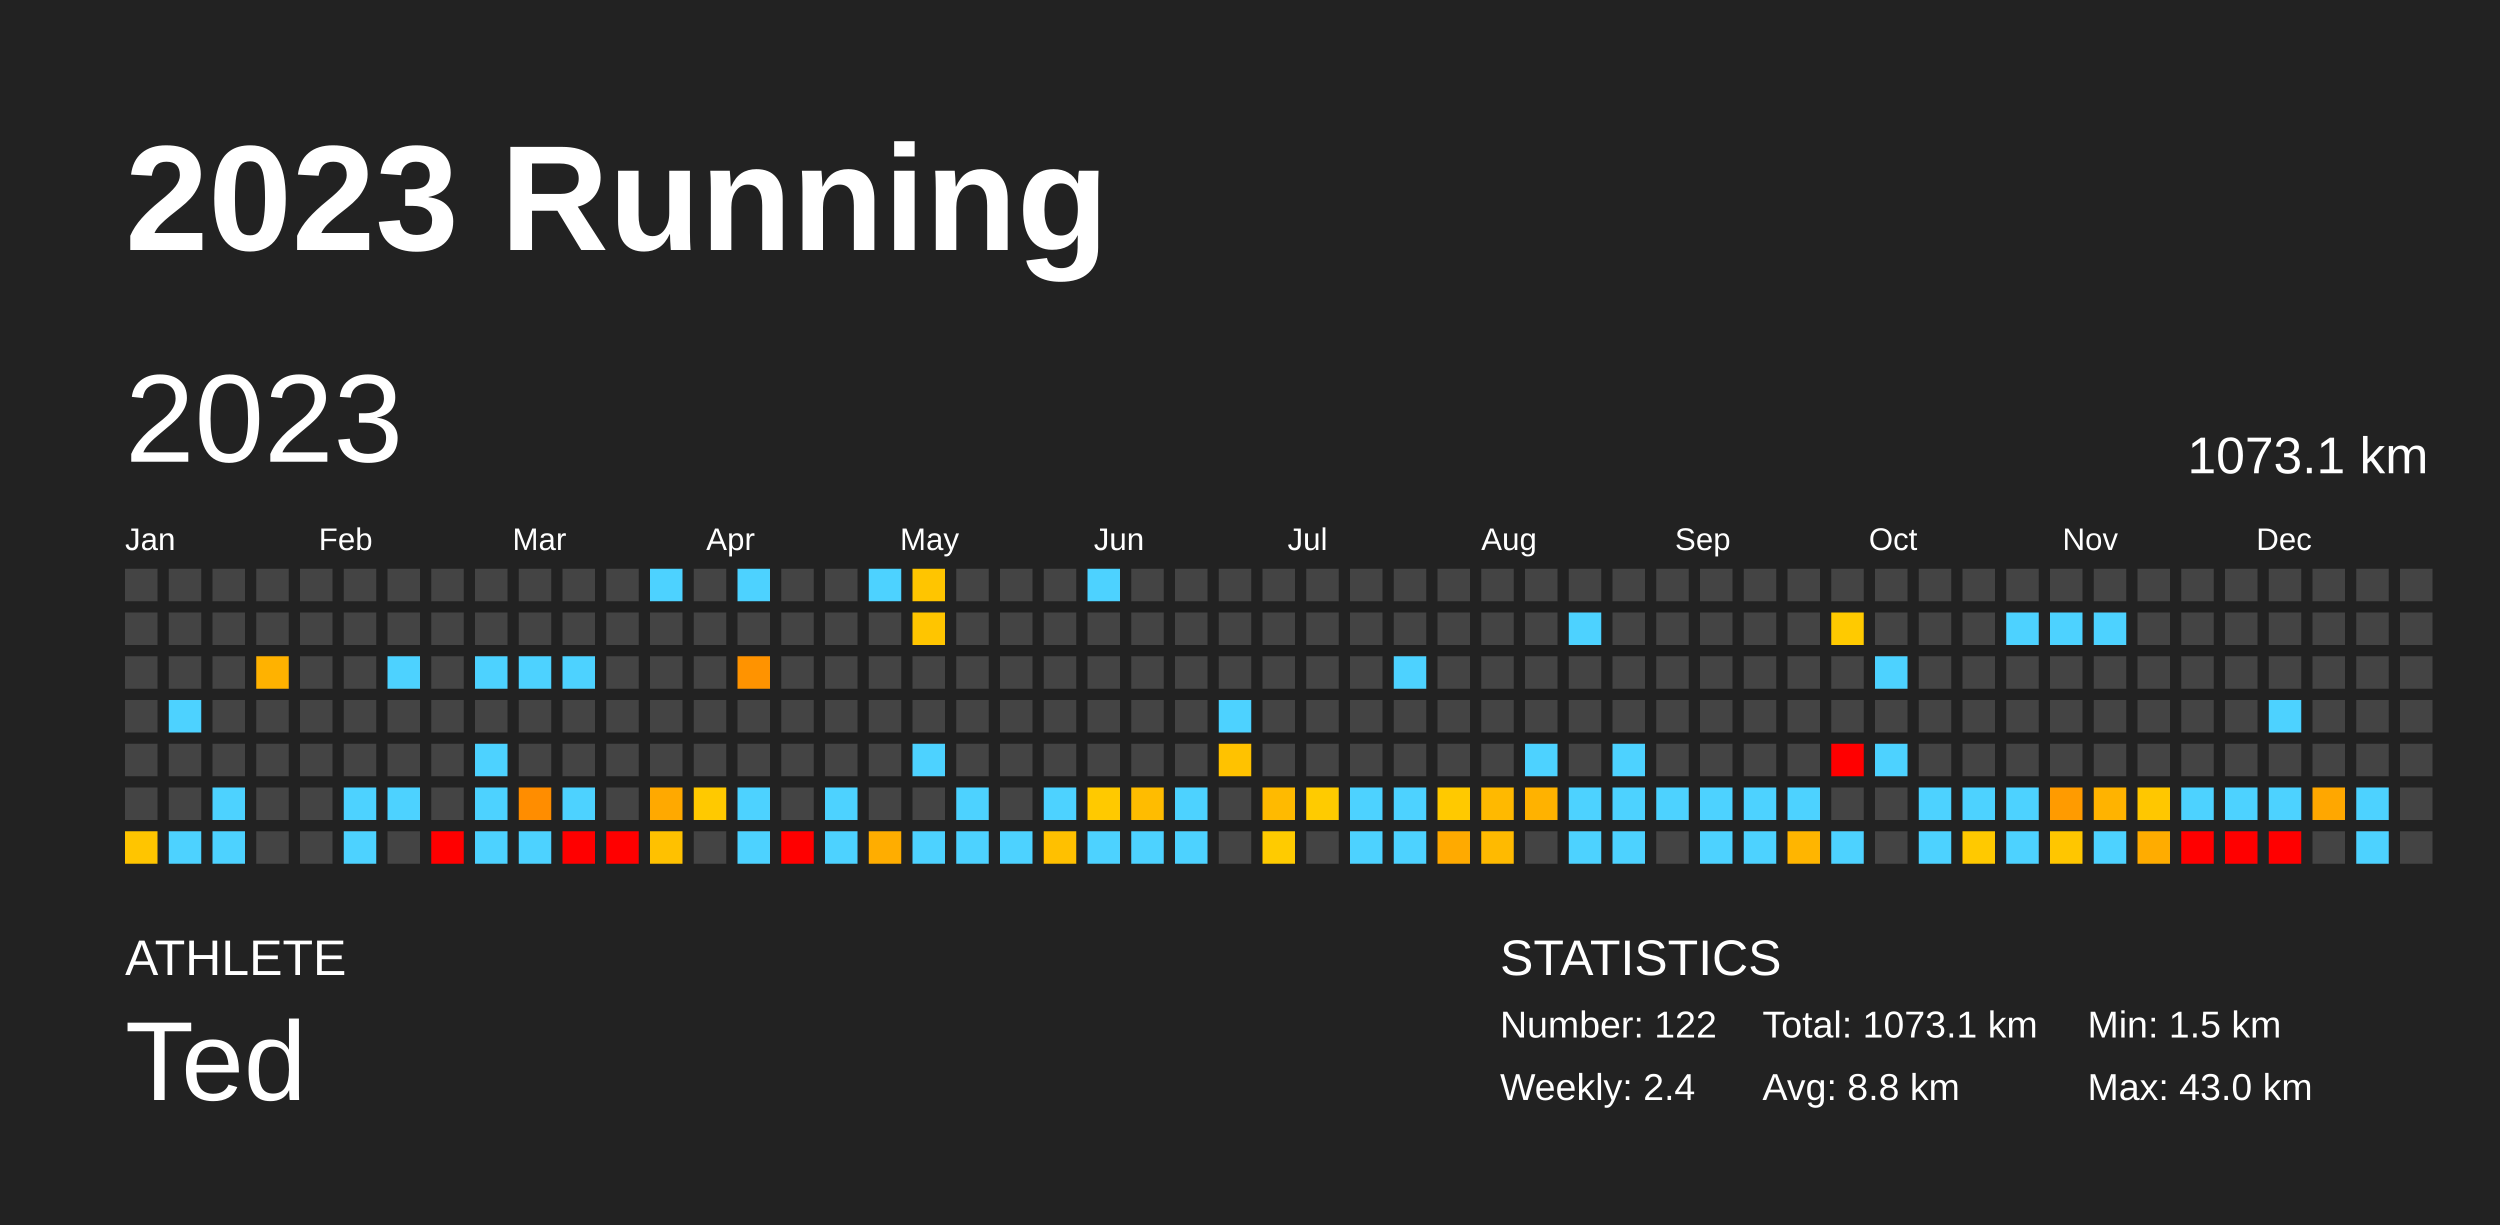
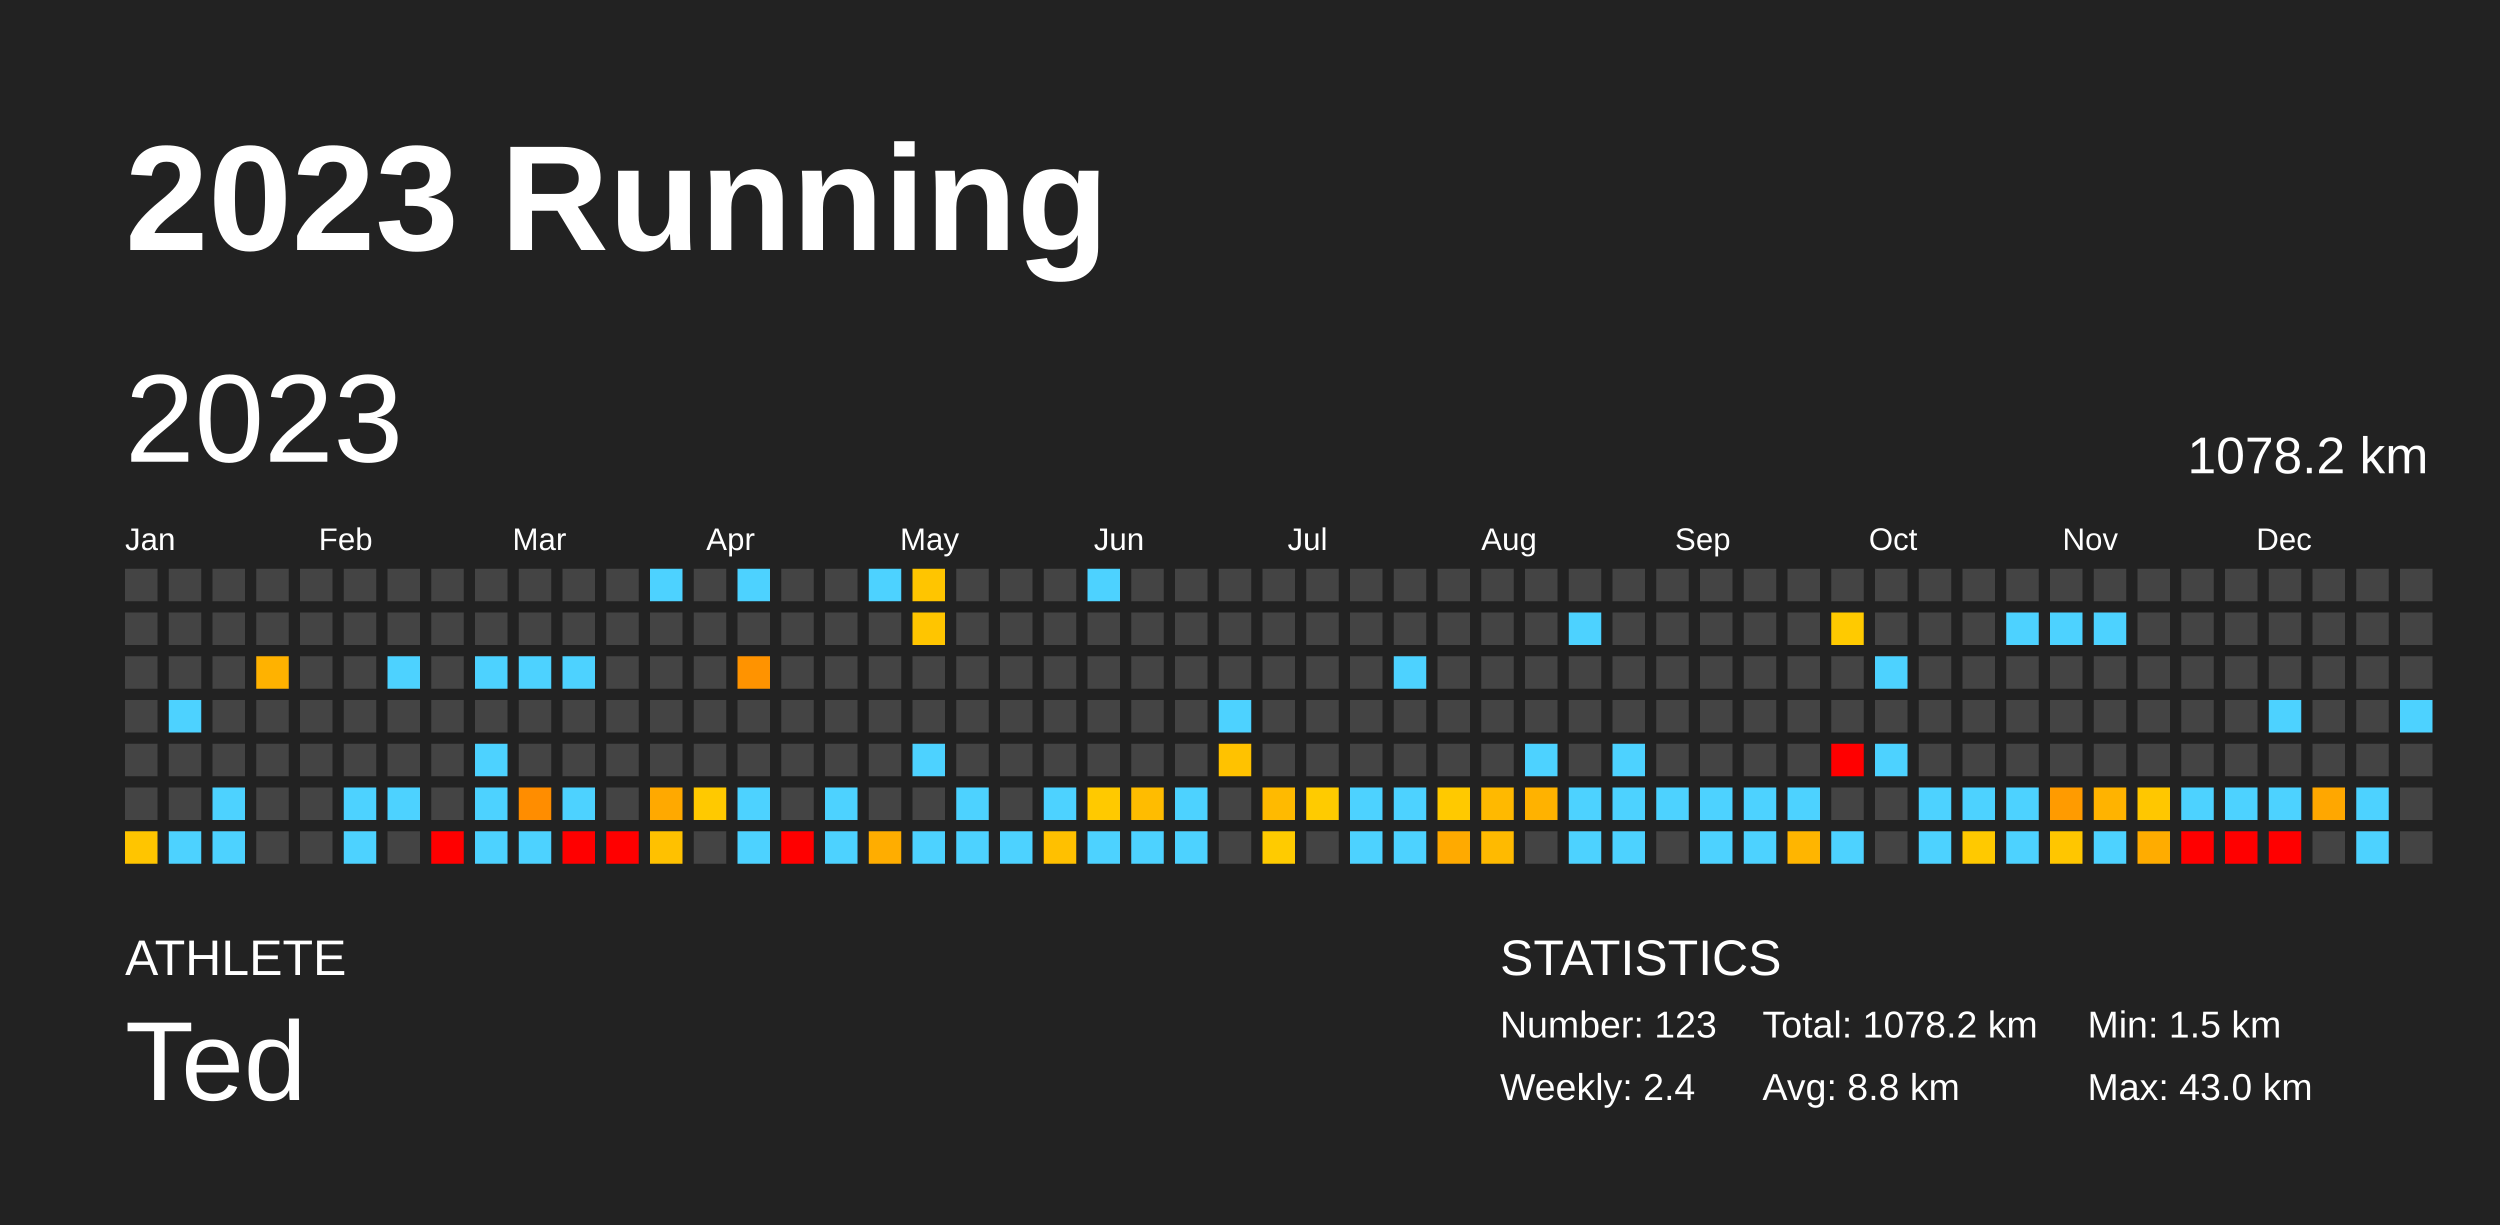
<svg xmlns="http://www.w3.org/2000/svg" baseProfile="full" height="98mm" version="1.1" viewBox="0,0,200,98" width="200mm">
  <defs />
  <rect fill="#222222" height="98" width="200" x="0" y="0" />
  <text fill="#FFFFFF" style="font-size:12px; font-family:Arial; font-weight:bold;" x="10" y="20">2023 Running</text>
  <text fill="#FFFFFF" style="font-size:4px; font-family:Arial" x="10" y="78">ATHLETE</text>
  <text fill="#FFFFFF" style="font-size:9px; font-family:Arial" x="10" y="88">Ted</text>
  <text fill="#FFFFFF" style="font-size:4px; font-family:Arial" x="120" y="78">STATISTICS</text>
-   <text fill="#FFFFFF" style="font-size:3px; font-family:Arial" x="120" y="83">Number: 122</text>
+   <text fill="#FFFFFF" style="font-size:3px; font-family:Arial" x="120" y="83">Number: 123</text>
  <text fill="#FFFFFF" style="font-size:3px; font-family:Arial" x="120" y="88">Weekly: 2.4</text>
-   <text fill="#FFFFFF" style="font-size:3px; font-family:Arial" x="141" y="83">Total: 1073.1 km</text>
+   <text fill="#FFFFFF" style="font-size:3px; font-family:Arial" x="141" y="83">Total: 1078.2 km</text>
  <text fill="#FFFFFF" style="font-size:3px; font-family:Arial" x="141" y="88">Avg: 8.8 km</text>
  <text fill="#FFFFFF" style="font-size:3px; font-family:Arial" x="167" y="83">Min: 1.5 km</text>
  <text fill="#FFFFFF" style="font-size:3px; font-family:Arial" x="167" y="88">Max: 43.0 km</text>
  <text dominant-baseline="hanging" fill="#FFFFFF" style="font-size:10.0px; font-family:Arial;" x="10" y="30">2023</text>
-   <text dominant-baseline="hanging" fill="#FFFFFF" style="font-size:4.125px; font-family:Arial;" x="175" y="35">1073.1 km</text>
+   <text dominant-baseline="hanging" fill="#FFFFFF" style="font-size:4.125px; font-family:Arial;" x="175" y="35">1078.2 km</text>
  <text fill="#FFFFFF" style="font-size:2.5px; font-family:Arial" x="10.0" y="44">Jan</text>
  <text fill="#FFFFFF" style="font-size:2.5px; font-family:Arial" x="25.5" y="44">Feb</text>
  <text fill="#FFFFFF" style="font-size:2.5px; font-family:Arial" x="41.0" y="44">Mar</text>
  <text fill="#FFFFFF" style="font-size:2.5px; font-family:Arial" x="56.5" y="44">Apr</text>
  <text fill="#FFFFFF" style="font-size:2.5px; font-family:Arial" x="72.0" y="44">May</text>
  <text fill="#FFFFFF" style="font-size:2.5px; font-family:Arial" x="87.5" y="44">Jun</text>
  <text fill="#FFFFFF" style="font-size:2.5px; font-family:Arial" x="103.0" y="44">Jul</text>
  <text fill="#FFFFFF" style="font-size:2.5px; font-family:Arial" x="118.5" y="44">Aug</text>
  <text fill="#FFFFFF" style="font-size:2.5px; font-family:Arial" x="134.0" y="44">Sep</text>
  <text fill="#FFFFFF" style="font-size:2.5px; font-family:Arial" x="149.5" y="44">Oct</text>
  <text fill="#FFFFFF" style="font-size:2.5px; font-family:Arial" x="165.0" y="44">Nov</text>
  <text fill="#FFFFFF" style="font-size:2.5px; font-family:Arial" x="180.5" y="44">Dec</text>
  <rect fill="#444444" height="2.6" width="2.6" x="10.0" y="45.5" />
  <rect fill="#444444" height="2.6" width="2.6" x="10.0" y="49.0" />
  <rect fill="#444444" height="2.6" width="2.6" x="10.0" y="52.5" />
  <rect fill="#444444" height="2.6" width="2.6" x="10.0" y="56.0" />
  <rect fill="#444444" height="2.6" width="2.6" x="10.0" y="59.5" />
  <rect fill="#444444" height="2.6" width="2.6" x="10.0" y="63.0" />
  <rect fill="#ffc500" height="2.6" width="2.6" x="10.0" y="66.5" />
  <rect fill="#444444" height="2.6" width="2.6" x="13.5" y="45.5" />
  <rect fill="#444444" height="2.6" width="2.6" x="13.5" y="49.0" />
  <rect fill="#444444" height="2.6" width="2.6" x="13.5" y="52.5" />
  <rect fill="#4dd2ff" height="2.6" width="2.6" x="13.5" y="56.0" />
  <rect fill="#444444" height="2.6" width="2.6" x="13.5" y="59.5" />
  <rect fill="#444444" height="2.6" width="2.6" x="13.5" y="63.0" />
  <rect fill="#4dd2ff" height="2.6" width="2.6" x="13.5" y="66.5" />
  <rect fill="#444444" height="2.6" width="2.6" x="17.0" y="45.5" />
  <rect fill="#444444" height="2.6" width="2.6" x="17.0" y="49.0" />
  <rect fill="#444444" height="2.6" width="2.6" x="17.0" y="52.5" />
  <rect fill="#444444" height="2.6" width="2.6" x="17.0" y="56.0" />
  <rect fill="#444444" height="2.6" width="2.6" x="17.0" y="59.5" />
  <rect fill="#4dd2ff" height="2.6" width="2.6" x="17.0" y="63.0" />
  <rect fill="#4dd2ff" height="2.6" width="2.6" x="17.0" y="66.5" />
  <rect fill="#444444" height="2.6" width="2.6" x="20.5" y="45.5" />
  <rect fill="#444444" height="2.6" width="2.6" x="20.5" y="49.0" />
  <rect fill="#ffb200" height="2.6" width="2.6" x="20.5" y="52.5" />
  <rect fill="#444444" height="2.6" width="2.6" x="20.5" y="56.0" />
  <rect fill="#444444" height="2.6" width="2.6" x="20.5" y="59.5" />
  <rect fill="#444444" height="2.6" width="2.6" x="20.5" y="63.0" />
  <rect fill="#444444" height="2.6" width="2.6" x="20.5" y="66.5" />
  <rect fill="#444444" height="2.6" width="2.6" x="24.0" y="45.5" />
  <rect fill="#444444" height="2.6" width="2.6" x="24.0" y="49.0" />
  <rect fill="#444444" height="2.6" width="2.6" x="24.0" y="52.5" />
  <rect fill="#444444" height="2.6" width="2.6" x="24.0" y="56.0" />
  <rect fill="#444444" height="2.6" width="2.6" x="24.0" y="59.5" />
  <rect fill="#444444" height="2.6" width="2.6" x="24.0" y="63.0" />
  <rect fill="#444444" height="2.6" width="2.6" x="24.0" y="66.5" />
  <rect fill="#444444" height="2.6" width="2.6" x="27.5" y="45.5" />
  <rect fill="#444444" height="2.6" width="2.6" x="27.5" y="49.0" />
  <rect fill="#444444" height="2.6" width="2.6" x="27.5" y="52.5" />
  <rect fill="#444444" height="2.6" width="2.6" x="27.5" y="56.0" />
  <rect fill="#444444" height="2.6" width="2.6" x="27.5" y="59.5" />
  <rect fill="#4dd2ff" height="2.6" width="2.6" x="27.5" y="63.0" />
  <rect fill="#4dd2ff" height="2.6" width="2.6" x="27.5" y="66.5" />
  <rect fill="#444444" height="2.6" width="2.6" x="31.0" y="45.5" />
  <rect fill="#444444" height="2.6" width="2.6" x="31.0" y="49.0" />
  <rect fill="#4dd2ff" height="2.6" width="2.6" x="31.0" y="52.5" />
  <rect fill="#444444" height="2.6" width="2.6" x="31.0" y="56.0" />
  <rect fill="#444444" height="2.6" width="2.6" x="31.0" y="59.5" />
  <rect fill="#4dd2ff" height="2.6" width="2.6" x="31.0" y="63.0" />
  <rect fill="#444444" height="2.6" width="2.6" x="31.0" y="66.5" />
  <rect fill="#444444" height="2.6" width="2.6" x="34.5" y="45.5" />
  <rect fill="#444444" height="2.6" width="2.6" x="34.5" y="49.0" />
  <rect fill="#444444" height="2.6" width="2.6" x="34.5" y="52.5" />
  <rect fill="#444444" height="2.6" width="2.6" x="34.5" y="56.0" />
  <rect fill="#444444" height="2.6" width="2.6" x="34.5" y="59.5" />
  <rect fill="#444444" height="2.6" width="2.6" x="34.5" y="63.0" />
  <rect fill="red" height="2.6" width="2.6" x="34.5" y="66.5" />
  <rect fill="#444444" height="2.6" width="2.6" x="38.0" y="45.5" />
  <rect fill="#444444" height="2.6" width="2.6" x="38.0" y="49.0" />
  <rect fill="#4dd2ff" height="2.6" width="2.6" x="38.0" y="52.5" />
  <rect fill="#444444" height="2.6" width="2.6" x="38.0" y="56.0" />
  <rect fill="#4dd2ff" height="2.6" width="2.6" x="38.0" y="59.5" />
  <rect fill="#4dd2ff" height="2.6" width="2.6" x="38.0" y="63.0" />
  <rect fill="#4dd2ff" height="2.6" width="2.6" x="38.0" y="66.5" />
  <rect fill="#444444" height="2.6" width="2.6" x="41.5" y="45.5" />
  <rect fill="#444444" height="2.6" width="2.6" x="41.5" y="49.0" />
  <rect fill="#4dd2ff" height="2.6" width="2.6" x="41.5" y="52.5" />
  <rect fill="#444444" height="2.6" width="2.6" x="41.5" y="56.0" />
  <rect fill="#444444" height="2.6" width="2.6" x="41.5" y="59.5" />
  <rect fill="#ff8d00" height="2.6" width="2.6" x="41.5" y="63.0" />
  <rect fill="#4dd2ff" height="2.6" width="2.6" x="41.5" y="66.5" />
  <rect fill="#444444" height="2.6" width="2.6" x="45.0" y="45.5" />
  <rect fill="#444444" height="2.6" width="2.6" x="45.0" y="49.0" />
  <rect fill="#4dd2ff" height="2.6" width="2.6" x="45.0" y="52.5" />
  <rect fill="#444444" height="2.6" width="2.6" x="45.0" y="56.0" />
  <rect fill="#444444" height="2.6" width="2.6" x="45.0" y="59.5" />
  <rect fill="#4dd2ff" height="2.6" width="2.6" x="45.0" y="63.0" />
  <rect fill="red" height="2.6" width="2.6" x="45.0" y="66.5" />
  <rect fill="#444444" height="2.6" width="2.6" x="48.5" y="45.5" />
  <rect fill="#444444" height="2.6" width="2.6" x="48.5" y="49.0" />
  <rect fill="#444444" height="2.6" width="2.6" x="48.5" y="52.5" />
  <rect fill="#444444" height="2.6" width="2.6" x="48.5" y="56.0" />
  <rect fill="#444444" height="2.6" width="2.6" x="48.5" y="59.5" />
  <rect fill="#444444" height="2.6" width="2.6" x="48.5" y="63.0" />
  <rect fill="red" height="2.6" width="2.6" x="48.5" y="66.5" />
  <rect fill="#4dd2ff" height="2.6" width="2.6" x="52.0" y="45.5" />
  <rect fill="#444444" height="2.6" width="2.6" x="52.0" y="49.0" />
  <rect fill="#444444" height="2.6" width="2.6" x="52.0" y="52.5" />
  <rect fill="#444444" height="2.6" width="2.6" x="52.0" y="56.0" />
  <rect fill="#444444" height="2.6" width="2.6" x="52.0" y="59.5" />
  <rect fill="#ffa900" height="2.6" width="2.6" x="52.0" y="63.0" />
  <rect fill="#ffc100" height="2.6" width="2.6" x="52.0" y="66.5" />
  <rect fill="#444444" height="2.6" width="2.6" x="55.5" y="45.5" />
  <rect fill="#444444" height="2.6" width="2.6" x="55.5" y="49.0" />
  <rect fill="#444444" height="2.6" width="2.6" x="55.5" y="52.5" />
  <rect fill="#444444" height="2.6" width="2.6" x="55.5" y="56.0" />
  <rect fill="#444444" height="2.6" width="2.6" x="55.5" y="59.5" />
  <rect fill="#ffc900" height="2.6" width="2.6" x="55.5" y="63.0" />
  <rect fill="#444444" height="2.6" width="2.6" x="55.5" y="66.5" />
  <rect fill="#4dd2ff" height="2.6" width="2.6" x="59.0" y="45.5" />
  <rect fill="#444444" height="2.6" width="2.6" x="59.0" y="49.0" />
  <rect fill="#ff9300" height="2.6" width="2.6" x="59.0" y="52.5" />
  <rect fill="#444444" height="2.6" width="2.6" x="59.0" y="56.0" />
  <rect fill="#444444" height="2.6" width="2.6" x="59.0" y="59.5" />
  <rect fill="#4dd2ff" height="2.6" width="2.6" x="59.0" y="63.0" />
  <rect fill="#4dd2ff" height="2.6" width="2.6" x="59.0" y="66.5" />
  <rect fill="#444444" height="2.6" width="2.6" x="62.5" y="45.5" />
  <rect fill="#444444" height="2.6" width="2.6" x="62.5" y="49.0" />
  <rect fill="#444444" height="2.6" width="2.6" x="62.5" y="52.5" />
  <rect fill="#444444" height="2.6" width="2.6" x="62.5" y="56.0" />
  <rect fill="#444444" height="2.6" width="2.6" x="62.5" y="59.5" />
  <rect fill="#444444" height="2.6" width="2.6" x="62.5" y="63.0" />
  <rect fill="red" height="2.6" width="2.6" x="62.5" y="66.5" />
  <rect fill="#444444" height="2.6" width="2.6" x="66.0" y="45.5" />
  <rect fill="#444444" height="2.6" width="2.6" x="66.0" y="49.0" />
  <rect fill="#444444" height="2.6" width="2.6" x="66.0" y="52.5" />
  <rect fill="#444444" height="2.6" width="2.6" x="66.0" y="56.0" />
  <rect fill="#444444" height="2.6" width="2.6" x="66.0" y="59.5" />
  <rect fill="#4dd2ff" height="2.6" width="2.6" x="66.0" y="63.0" />
  <rect fill="#4dd2ff" height="2.6" width="2.6" x="66.0" y="66.5" />
  <rect fill="#4dd2ff" height="2.6" width="2.6" x="69.5" y="45.5" />
  <rect fill="#444444" height="2.6" width="2.6" x="69.5" y="49.0" />
  <rect fill="#444444" height="2.6" width="2.6" x="69.5" y="52.5" />
  <rect fill="#444444" height="2.6" width="2.6" x="69.5" y="56.0" />
  <rect fill="#444444" height="2.6" width="2.6" x="69.5" y="59.5" />
  <rect fill="#444444" height="2.6" width="2.6" x="69.5" y="63.0" />
  <rect fill="#ffad00" height="2.6" width="2.6" x="69.5" y="66.5" />
  <rect fill="#ffc500" height="2.6" width="2.6" x="73.0" y="45.5" />
  <rect fill="#ffc500" height="2.6" width="2.6" x="73.0" y="49.0" />
  <rect fill="#444444" height="2.6" width="2.6" x="73.0" y="52.5" />
  <rect fill="#444444" height="2.6" width="2.6" x="73.0" y="56.0" />
  <rect fill="#4dd2ff" height="2.6" width="2.6" x="73.0" y="59.5" />
  <rect fill="#444444" height="2.6" width="2.6" x="73.0" y="63.0" />
  <rect fill="#4dd2ff" height="2.6" width="2.6" x="73.0" y="66.5" />
  <rect fill="#444444" height="2.6" width="2.6" x="76.5" y="45.5" />
  <rect fill="#444444" height="2.6" width="2.6" x="76.5" y="49.0" />
  <rect fill="#444444" height="2.6" width="2.6" x="76.5" y="52.5" />
  <rect fill="#444444" height="2.6" width="2.6" x="76.5" y="56.0" />
  <rect fill="#444444" height="2.6" width="2.6" x="76.5" y="59.5" />
  <rect fill="#4dd2ff" height="2.6" width="2.6" x="76.5" y="63.0" />
  <rect fill="#4dd2ff" height="2.6" width="2.6" x="76.5" y="66.5" />
  <rect fill="#444444" height="2.6" width="2.6" x="80.0" y="45.5" />
  <rect fill="#444444" height="2.6" width="2.6" x="80.0" y="49.0" />
  <rect fill="#444444" height="2.6" width="2.6" x="80.0" y="52.5" />
  <rect fill="#444444" height="2.6" width="2.6" x="80.0" y="56.0" />
  <rect fill="#444444" height="2.6" width="2.6" x="80.0" y="59.5" />
  <rect fill="#444444" height="2.6" width="2.6" x="80.0" y="63.0" />
  <rect fill="#4dd2ff" height="2.6" width="2.6" x="80.0" y="66.5" />
  <rect fill="#444444" height="2.6" width="2.6" x="83.5" y="45.5" />
  <rect fill="#444444" height="2.6" width="2.6" x="83.5" y="49.0" />
  <rect fill="#444444" height="2.6" width="2.6" x="83.5" y="52.5" />
  <rect fill="#444444" height="2.6" width="2.6" x="83.5" y="56.0" />
  <rect fill="#444444" height="2.6" width="2.6" x="83.5" y="59.5" />
  <rect fill="#4dd2ff" height="2.6" width="2.6" x="83.5" y="63.0" />
  <rect fill="#ffc000" height="2.6" width="2.6" x="83.5" y="66.5" />
  <rect fill="#4dd2ff" height="2.6" width="2.6" x="87.0" y="45.5" />
  <rect fill="#444444" height="2.6" width="2.6" x="87.0" y="49.0" />
  <rect fill="#444444" height="2.6" width="2.6" x="87.0" y="52.5" />
  <rect fill="#444444" height="2.6" width="2.6" x="87.0" y="56.0" />
  <rect fill="#444444" height="2.6" width="2.6" x="87.0" y="59.5" />
  <rect fill="#ffc900" height="2.6" width="2.6" x="87.0" y="63.0" />
  <rect fill="#4dd2ff" height="2.6" width="2.6" x="87.0" y="66.5" />
  <rect fill="#444444" height="2.6" width="2.6" x="90.5" y="45.5" />
  <rect fill="#444444" height="2.6" width="2.6" x="90.5" y="49.0" />
  <rect fill="#444444" height="2.6" width="2.6" x="90.5" y="52.5" />
  <rect fill="#444444" height="2.6" width="2.6" x="90.5" y="56.0" />
  <rect fill="#444444" height="2.6" width="2.6" x="90.5" y="59.5" />
  <rect fill="#ffbc00" height="2.6" width="2.6" x="90.5" y="63.0" />
  <rect fill="#4dd2ff" height="2.6" width="2.6" x="90.5" y="66.5" />
  <rect fill="#444444" height="2.6" width="2.6" x="94.0" y="45.5" />
  <rect fill="#444444" height="2.6" width="2.6" x="94.0" y="49.0" />
  <rect fill="#444444" height="2.6" width="2.6" x="94.0" y="52.5" />
  <rect fill="#444444" height="2.6" width="2.6" x="94.0" y="56.0" />
  <rect fill="#444444" height="2.6" width="2.6" x="94.0" y="59.5" />
  <rect fill="#4dd2ff" height="2.6" width="2.6" x="94.0" y="63.0" />
  <rect fill="#4dd2ff" height="2.6" width="2.6" x="94.0" y="66.5" />
  <rect fill="#444444" height="2.6" width="2.6" x="97.5" y="45.5" />
  <rect fill="#444444" height="2.6" width="2.6" x="97.5" y="49.0" />
  <rect fill="#444444" height="2.6" width="2.6" x="97.5" y="52.5" />
  <rect fill="#4dd2ff" height="2.6" width="2.6" x="97.5" y="56.0" />
  <rect fill="#ffc200" height="2.6" width="2.6" x="97.5" y="59.5" />
  <rect fill="#444444" height="2.6" width="2.6" x="97.5" y="63.0" />
  <rect fill="#444444" height="2.6" width="2.6" x="97.5" y="66.5" />
  <rect fill="#444444" height="2.6" width="2.6" x="101.0" y="45.5" />
  <rect fill="#444444" height="2.6" width="2.6" x="101.0" y="49.0" />
  <rect fill="#444444" height="2.6" width="2.6" x="101.0" y="52.5" />
  <rect fill="#444444" height="2.6" width="2.6" x="101.0" y="56.0" />
  <rect fill="#444444" height="2.6" width="2.6" x="101.0" y="59.5" />
  <rect fill="#ffba00" height="2.6" width="2.6" x="101.0" y="63.0" />
  <rect fill="#ffcb00" height="2.6" width="2.6" x="101.0" y="66.5" />
  <rect fill="#444444" height="2.6" width="2.6" x="104.5" y="45.5" />
  <rect fill="#444444" height="2.6" width="2.6" x="104.5" y="49.0" />
  <rect fill="#444444" height="2.6" width="2.6" x="104.5" y="52.5" />
  <rect fill="#444444" height="2.6" width="2.6" x="104.5" y="56.0" />
  <rect fill="#444444" height="2.6" width="2.6" x="104.5" y="59.5" />
  <rect fill="#ffcb00" height="2.6" width="2.6" x="104.5" y="63.0" />
  <rect fill="#444444" height="2.6" width="2.6" x="104.5" y="66.5" />
  <rect fill="#444444" height="2.6" width="2.6" x="108.0" y="45.5" />
  <rect fill="#444444" height="2.6" width="2.6" x="108.0" y="49.0" />
  <rect fill="#444444" height="2.6" width="2.6" x="108.0" y="52.5" />
  <rect fill="#444444" height="2.6" width="2.6" x="108.0" y="56.0" />
  <rect fill="#444444" height="2.6" width="2.6" x="108.0" y="59.5" />
  <rect fill="#4dd2ff" height="2.6" width="2.6" x="108.0" y="63.0" />
  <rect fill="#4dd2ff" height="2.6" width="2.6" x="108.0" y="66.5" />
  <rect fill="#444444" height="2.6" width="2.6" x="111.5" y="45.5" />
  <rect fill="#444444" height="2.6" width="2.6" x="111.5" y="49.0" />
  <rect fill="#4dd2ff" height="2.6" width="2.6" x="111.5" y="52.5" />
  <rect fill="#444444" height="2.6" width="2.6" x="111.5" y="56.0" />
  <rect fill="#444444" height="2.6" width="2.6" x="111.5" y="59.5" />
  <rect fill="#4dd2ff" height="2.6" width="2.6" x="111.5" y="63.0" />
  <rect fill="#4dd2ff" height="2.6" width="2.6" x="111.5" y="66.5" />
  <rect fill="#444444" height="2.6" width="2.6" x="115.0" y="45.5" />
  <rect fill="#444444" height="2.6" width="2.6" x="115.0" y="49.0" />
  <rect fill="#444444" height="2.6" width="2.6" x="115.0" y="52.5" />
  <rect fill="#444444" height="2.6" width="2.6" x="115.0" y="56.0" />
  <rect fill="#444444" height="2.6" width="2.6" x="115.0" y="59.5" />
  <rect fill="#ffc900" height="2.6" width="2.6" x="115.0" y="63.0" />
  <rect fill="#ffaa00" height="2.6" width="2.6" x="115.0" y="66.5" />
  <rect fill="#444444" height="2.6" width="2.6" x="118.5" y="45.5" />
  <rect fill="#444444" height="2.6" width="2.6" x="118.5" y="49.0" />
  <rect fill="#444444" height="2.6" width="2.6" x="118.5" y="52.5" />
  <rect fill="#444444" height="2.6" width="2.6" x="118.5" y="56.0" />
  <rect fill="#444444" height="2.6" width="2.6" x="118.5" y="59.5" />
  <rect fill="#ffb900" height="2.6" width="2.6" x="118.5" y="63.0" />
  <rect fill="#ffba00" height="2.6" width="2.6" x="118.5" y="66.5" />
  <rect fill="#444444" height="2.6" width="2.6" x="122.0" y="45.5" />
  <rect fill="#444444" height="2.6" width="2.6" x="122.0" y="49.0" />
  <rect fill="#444444" height="2.6" width="2.6" x="122.0" y="52.5" />
  <rect fill="#444444" height="2.6" width="2.6" x="122.0" y="56.0" />
  <rect fill="#4dd2ff" height="2.6" width="2.6" x="122.0" y="59.5" />
  <rect fill="#ffb200" height="2.6" width="2.6" x="122.0" y="63.0" />
  <rect fill="#444444" height="2.6" width="2.6" x="122.0" y="66.5" />
  <rect fill="#444444" height="2.6" width="2.6" x="125.5" y="45.5" />
  <rect fill="#4dd2ff" height="2.6" width="2.6" x="125.5" y="49.0" />
  <rect fill="#444444" height="2.6" width="2.6" x="125.5" y="52.5" />
  <rect fill="#444444" height="2.6" width="2.6" x="125.5" y="56.0" />
  <rect fill="#444444" height="2.6" width="2.6" x="125.5" y="59.5" />
  <rect fill="#4dd2ff" height="2.6" width="2.6" x="125.5" y="63.0" />
  <rect fill="#4dd2ff" height="2.6" width="2.6" x="125.5" y="66.5" />
  <rect fill="#444444" height="2.6" width="2.6" x="129.0" y="45.5" />
  <rect fill="#444444" height="2.6" width="2.6" x="129.0" y="49.0" />
  <rect fill="#444444" height="2.6" width="2.6" x="129.0" y="52.5" />
  <rect fill="#444444" height="2.6" width="2.6" x="129.0" y="56.0" />
  <rect fill="#4dd2ff" height="2.6" width="2.6" x="129.0" y="59.5" />
  <rect fill="#4dd2ff" height="2.6" width="2.6" x="129.0" y="63.0" />
  <rect fill="#4dd2ff" height="2.6" width="2.6" x="129.0" y="66.5" />
  <rect fill="#444444" height="2.6" width="2.6" x="132.5" y="45.5" />
  <rect fill="#444444" height="2.6" width="2.6" x="132.5" y="49.0" />
  <rect fill="#444444" height="2.6" width="2.6" x="132.5" y="52.5" />
  <rect fill="#444444" height="2.6" width="2.6" x="132.5" y="56.0" />
  <rect fill="#444444" height="2.6" width="2.6" x="132.5" y="59.5" />
  <rect fill="#4dd2ff" height="2.6" width="2.6" x="132.5" y="63.0" />
  <rect fill="#444444" height="2.6" width="2.6" x="132.5" y="66.5" />
  <rect fill="#444444" height="2.6" width="2.6" x="136.0" y="45.5" />
  <rect fill="#444444" height="2.6" width="2.6" x="136.0" y="49.0" />
  <rect fill="#444444" height="2.6" width="2.6" x="136.0" y="52.5" />
  <rect fill="#444444" height="2.6" width="2.6" x="136.0" y="56.0" />
  <rect fill="#444444" height="2.6" width="2.6" x="136.0" y="59.5" />
  <rect fill="#4dd2ff" height="2.6" width="2.6" x="136.0" y="63.0" />
  <rect fill="#4dd2ff" height="2.6" width="2.6" x="136.0" y="66.5" />
  <rect fill="#444444" height="2.6" width="2.6" x="139.5" y="45.5" />
  <rect fill="#444444" height="2.6" width="2.6" x="139.5" y="49.0" />
  <rect fill="#444444" height="2.6" width="2.6" x="139.5" y="52.5" />
  <rect fill="#444444" height="2.6" width="2.6" x="139.5" y="56.0" />
  <rect fill="#444444" height="2.6" width="2.6" x="139.5" y="59.5" />
  <rect fill="#4dd2ff" height="2.6" width="2.6" x="139.5" y="63.0" />
  <rect fill="#4dd2ff" height="2.6" width="2.6" x="139.5" y="66.5" />
  <rect fill="#444444" height="2.6" width="2.6" x="143.0" y="45.5" />
  <rect fill="#444444" height="2.6" width="2.6" x="143.0" y="49.0" />
  <rect fill="#444444" height="2.6" width="2.6" x="143.0" y="52.5" />
  <rect fill="#444444" height="2.6" width="2.6" x="143.0" y="56.0" />
  <rect fill="#444444" height="2.6" width="2.6" x="143.0" y="59.5" />
  <rect fill="#4dd2ff" height="2.6" width="2.6" x="143.0" y="63.0" />
  <rect fill="#ffb500" height="2.6" width="2.6" x="143.0" y="66.5" />
  <rect fill="#444444" height="2.6" width="2.6" x="146.5" y="45.5" />
  <rect fill="#ffca00" height="2.6" width="2.6" x="146.5" y="49.0" />
  <rect fill="#444444" height="2.6" width="2.6" x="146.5" y="52.5" />
  <rect fill="#444444" height="2.6" width="2.6" x="146.5" y="56.0" />
  <rect fill="red" height="2.6" width="2.6" x="146.5" y="59.5" />
  <rect fill="#444444" height="2.6" width="2.6" x="146.5" y="63.0" />
  <rect fill="#4dd2ff" height="2.6" width="2.6" x="146.5" y="66.5" />
  <rect fill="#444444" height="2.6" width="2.6" x="150.0" y="45.5" />
  <rect fill="#444444" height="2.6" width="2.6" x="150.0" y="49.0" />
  <rect fill="#4dd2ff" height="2.6" width="2.6" x="150.0" y="52.5" />
  <rect fill="#444444" height="2.6" width="2.6" x="150.0" y="56.0" />
  <rect fill="#4dd2ff" height="2.6" width="2.6" x="150.0" y="59.5" />
  <rect fill="#444444" height="2.6" width="2.6" x="150.0" y="63.0" />
  <rect fill="#444444" height="2.6" width="2.6" x="150.0" y="66.5" />
  <rect fill="#444444" height="2.6" width="2.6" x="153.5" y="45.5" />
  <rect fill="#444444" height="2.6" width="2.6" x="153.5" y="49.0" />
  <rect fill="#444444" height="2.6" width="2.6" x="153.5" y="52.5" />
  <rect fill="#444444" height="2.6" width="2.6" x="153.5" y="56.0" />
  <rect fill="#444444" height="2.6" width="2.6" x="153.5" y="59.5" />
  <rect fill="#4dd2ff" height="2.6" width="2.6" x="153.5" y="63.0" />
  <rect fill="#4dd2ff" height="2.6" width="2.6" x="153.5" y="66.5" />
  <rect fill="#444444" height="2.6" width="2.6" x="157.0" y="45.5" />
  <rect fill="#444444" height="2.6" width="2.6" x="157.0" y="49.0" />
  <rect fill="#444444" height="2.6" width="2.6" x="157.0" y="52.5" />
  <rect fill="#444444" height="2.6" width="2.6" x="157.0" y="56.0" />
  <rect fill="#444444" height="2.6" width="2.6" x="157.0" y="59.5" />
  <rect fill="#4dd2ff" height="2.6" width="2.6" x="157.0" y="63.0" />
  <rect fill="#ffc900" height="2.6" width="2.6" x="157.0" y="66.5" />
  <rect fill="#444444" height="2.6" width="2.6" x="160.5" y="45.5" />
  <rect fill="#4dd2ff" height="2.6" width="2.6" x="160.5" y="49.0" />
  <rect fill="#444444" height="2.6" width="2.6" x="160.5" y="52.5" />
  <rect fill="#444444" height="2.6" width="2.6" x="160.5" y="56.0" />
  <rect fill="#444444" height="2.6" width="2.6" x="160.5" y="59.5" />
  <rect fill="#4dd2ff" height="2.6" width="2.6" x="160.5" y="63.0" />
  <rect fill="#4dd2ff" height="2.6" width="2.6" x="160.5" y="66.5" />
  <rect fill="#444444" height="2.6" width="2.6" x="164.0" y="45.5" />
  <rect fill="#4dd2ff" height="2.6" width="2.6" x="164.0" y="49.0" />
  <rect fill="#444444" height="2.6" width="2.6" x="164.0" y="52.5" />
  <rect fill="#444444" height="2.6" width="2.6" x="164.0" y="56.0" />
  <rect fill="#444444" height="2.6" width="2.6" x="164.0" y="59.5" />
  <rect fill="#ff9b00" height="2.6" width="2.6" x="164.0" y="63.0" />
  <rect fill="#ffc600" height="2.6" width="2.6" x="164.0" y="66.5" />
  <rect fill="#444444" height="2.6" width="2.6" x="167.5" y="45.5" />
  <rect fill="#4dd2ff" height="2.6" width="2.6" x="167.5" y="49.0" />
  <rect fill="#444444" height="2.6" width="2.6" x="167.5" y="52.5" />
  <rect fill="#444444" height="2.6" width="2.6" x="167.5" y="56.0" />
  <rect fill="#444444" height="2.6" width="2.6" x="167.5" y="59.5" />
  <rect fill="#ffb300" height="2.6" width="2.6" x="167.5" y="63.0" />
  <rect fill="#4dd2ff" height="2.6" width="2.6" x="167.5" y="66.5" />
  <rect fill="#444444" height="2.6" width="2.6" x="171.0" y="45.5" />
  <rect fill="#444444" height="2.6" width="2.6" x="171.0" y="49.0" />
  <rect fill="#444444" height="2.6" width="2.6" x="171.0" y="52.5" />
  <rect fill="#444444" height="2.6" width="2.6" x="171.0" y="56.0" />
  <rect fill="#444444" height="2.6" width="2.6" x="171.0" y="59.5" />
  <rect fill="#ffc700" height="2.6" width="2.6" x="171.0" y="63.0" />
  <rect fill="#ffac00" height="2.6" width="2.6" x="171.0" y="66.5" />
  <rect fill="#444444" height="2.6" width="2.6" x="174.5" y="45.5" />
  <rect fill="#444444" height="2.6" width="2.6" x="174.5" y="49.0" />
  <rect fill="#444444" height="2.6" width="2.6" x="174.5" y="52.5" />
  <rect fill="#444444" height="2.6" width="2.6" x="174.5" y="56.0" />
  <rect fill="#444444" height="2.6" width="2.6" x="174.5" y="59.5" />
  <rect fill="#4dd2ff" height="2.6" width="2.6" x="174.5" y="63.0" />
  <rect fill="red" height="2.6" width="2.6" x="174.5" y="66.5" />
  <rect fill="#444444" height="2.6" width="2.6" x="178.0" y="45.5" />
  <rect fill="#444444" height="2.6" width="2.6" x="178.0" y="49.0" />
  <rect fill="#444444" height="2.6" width="2.6" x="178.0" y="52.5" />
  <rect fill="#444444" height="2.6" width="2.6" x="178.0" y="56.0" />
  <rect fill="#444444" height="2.6" width="2.6" x="178.0" y="59.5" />
  <rect fill="#4dd2ff" height="2.6" width="2.6" x="178.0" y="63.0" />
  <rect fill="red" height="2.6" width="2.6" x="178.0" y="66.5" />
  <rect fill="#444444" height="2.6" width="2.6" x="181.5" y="45.5" />
  <rect fill="#444444" height="2.6" width="2.6" x="181.5" y="49.0" />
  <rect fill="#444444" height="2.6" width="2.6" x="181.5" y="52.5" />
  <rect fill="#4dd2ff" height="2.6" width="2.6" x="181.5" y="56.0" />
  <rect fill="#444444" height="2.6" width="2.6" x="181.5" y="59.5" />
  <rect fill="#4dd2ff" height="2.6" width="2.6" x="181.5" y="63.0" />
  <rect fill="red" height="2.6" width="2.6" x="181.5" y="66.5" />
  <rect fill="#444444" height="2.6" width="2.6" x="185.0" y="45.5" />
  <rect fill="#444444" height="2.6" width="2.6" x="185.0" y="49.0" />
  <rect fill="#444444" height="2.6" width="2.6" x="185.0" y="52.5" />
  <rect fill="#444444" height="2.6" width="2.6" x="185.0" y="56.0" />
  <rect fill="#444444" height="2.6" width="2.6" x="185.0" y="59.5" />
  <rect fill="#ffa700" height="2.6" width="2.6" x="185.0" y="63.0" />
  <rect fill="#444444" height="2.6" width="2.6" x="185.0" y="66.5" />
  <rect fill="#444444" height="2.6" width="2.6" x="188.5" y="45.5" />
  <rect fill="#444444" height="2.6" width="2.6" x="188.5" y="49.0" />
  <rect fill="#444444" height="2.6" width="2.6" x="188.5" y="52.5" />
  <rect fill="#444444" height="2.6" width="2.6" x="188.5" y="56.0" />
  <rect fill="#444444" height="2.6" width="2.6" x="188.5" y="59.5" />
  <rect fill="#4dd2ff" height="2.6" width="2.6" x="188.5" y="63.0" />
  <rect fill="#4dd2ff" height="2.6" width="2.6" x="188.5" y="66.5" />
  <rect fill="#444444" height="2.6" width="2.6" x="192.0" y="45.5" />
  <rect fill="#444444" height="2.6" width="2.6" x="192.0" y="49.0" />
  <rect fill="#444444" height="2.6" width="2.6" x="192.0" y="52.5" />
-   <rect fill="#444444" height="2.6" width="2.6" x="192.0" y="56.0" />
+   <rect fill="#4dd2ff" height="2.6" width="2.6" x="192.0" y="56.0" />
  <rect fill="#444444" height="2.6" width="2.6" x="192.0" y="59.5" />
  <rect fill="#444444" height="2.6" width="2.6" x="192.0" y="63.0" />
  <rect fill="#444444" height="2.6" width="2.6" x="192.0" y="66.5" />
</svg>
